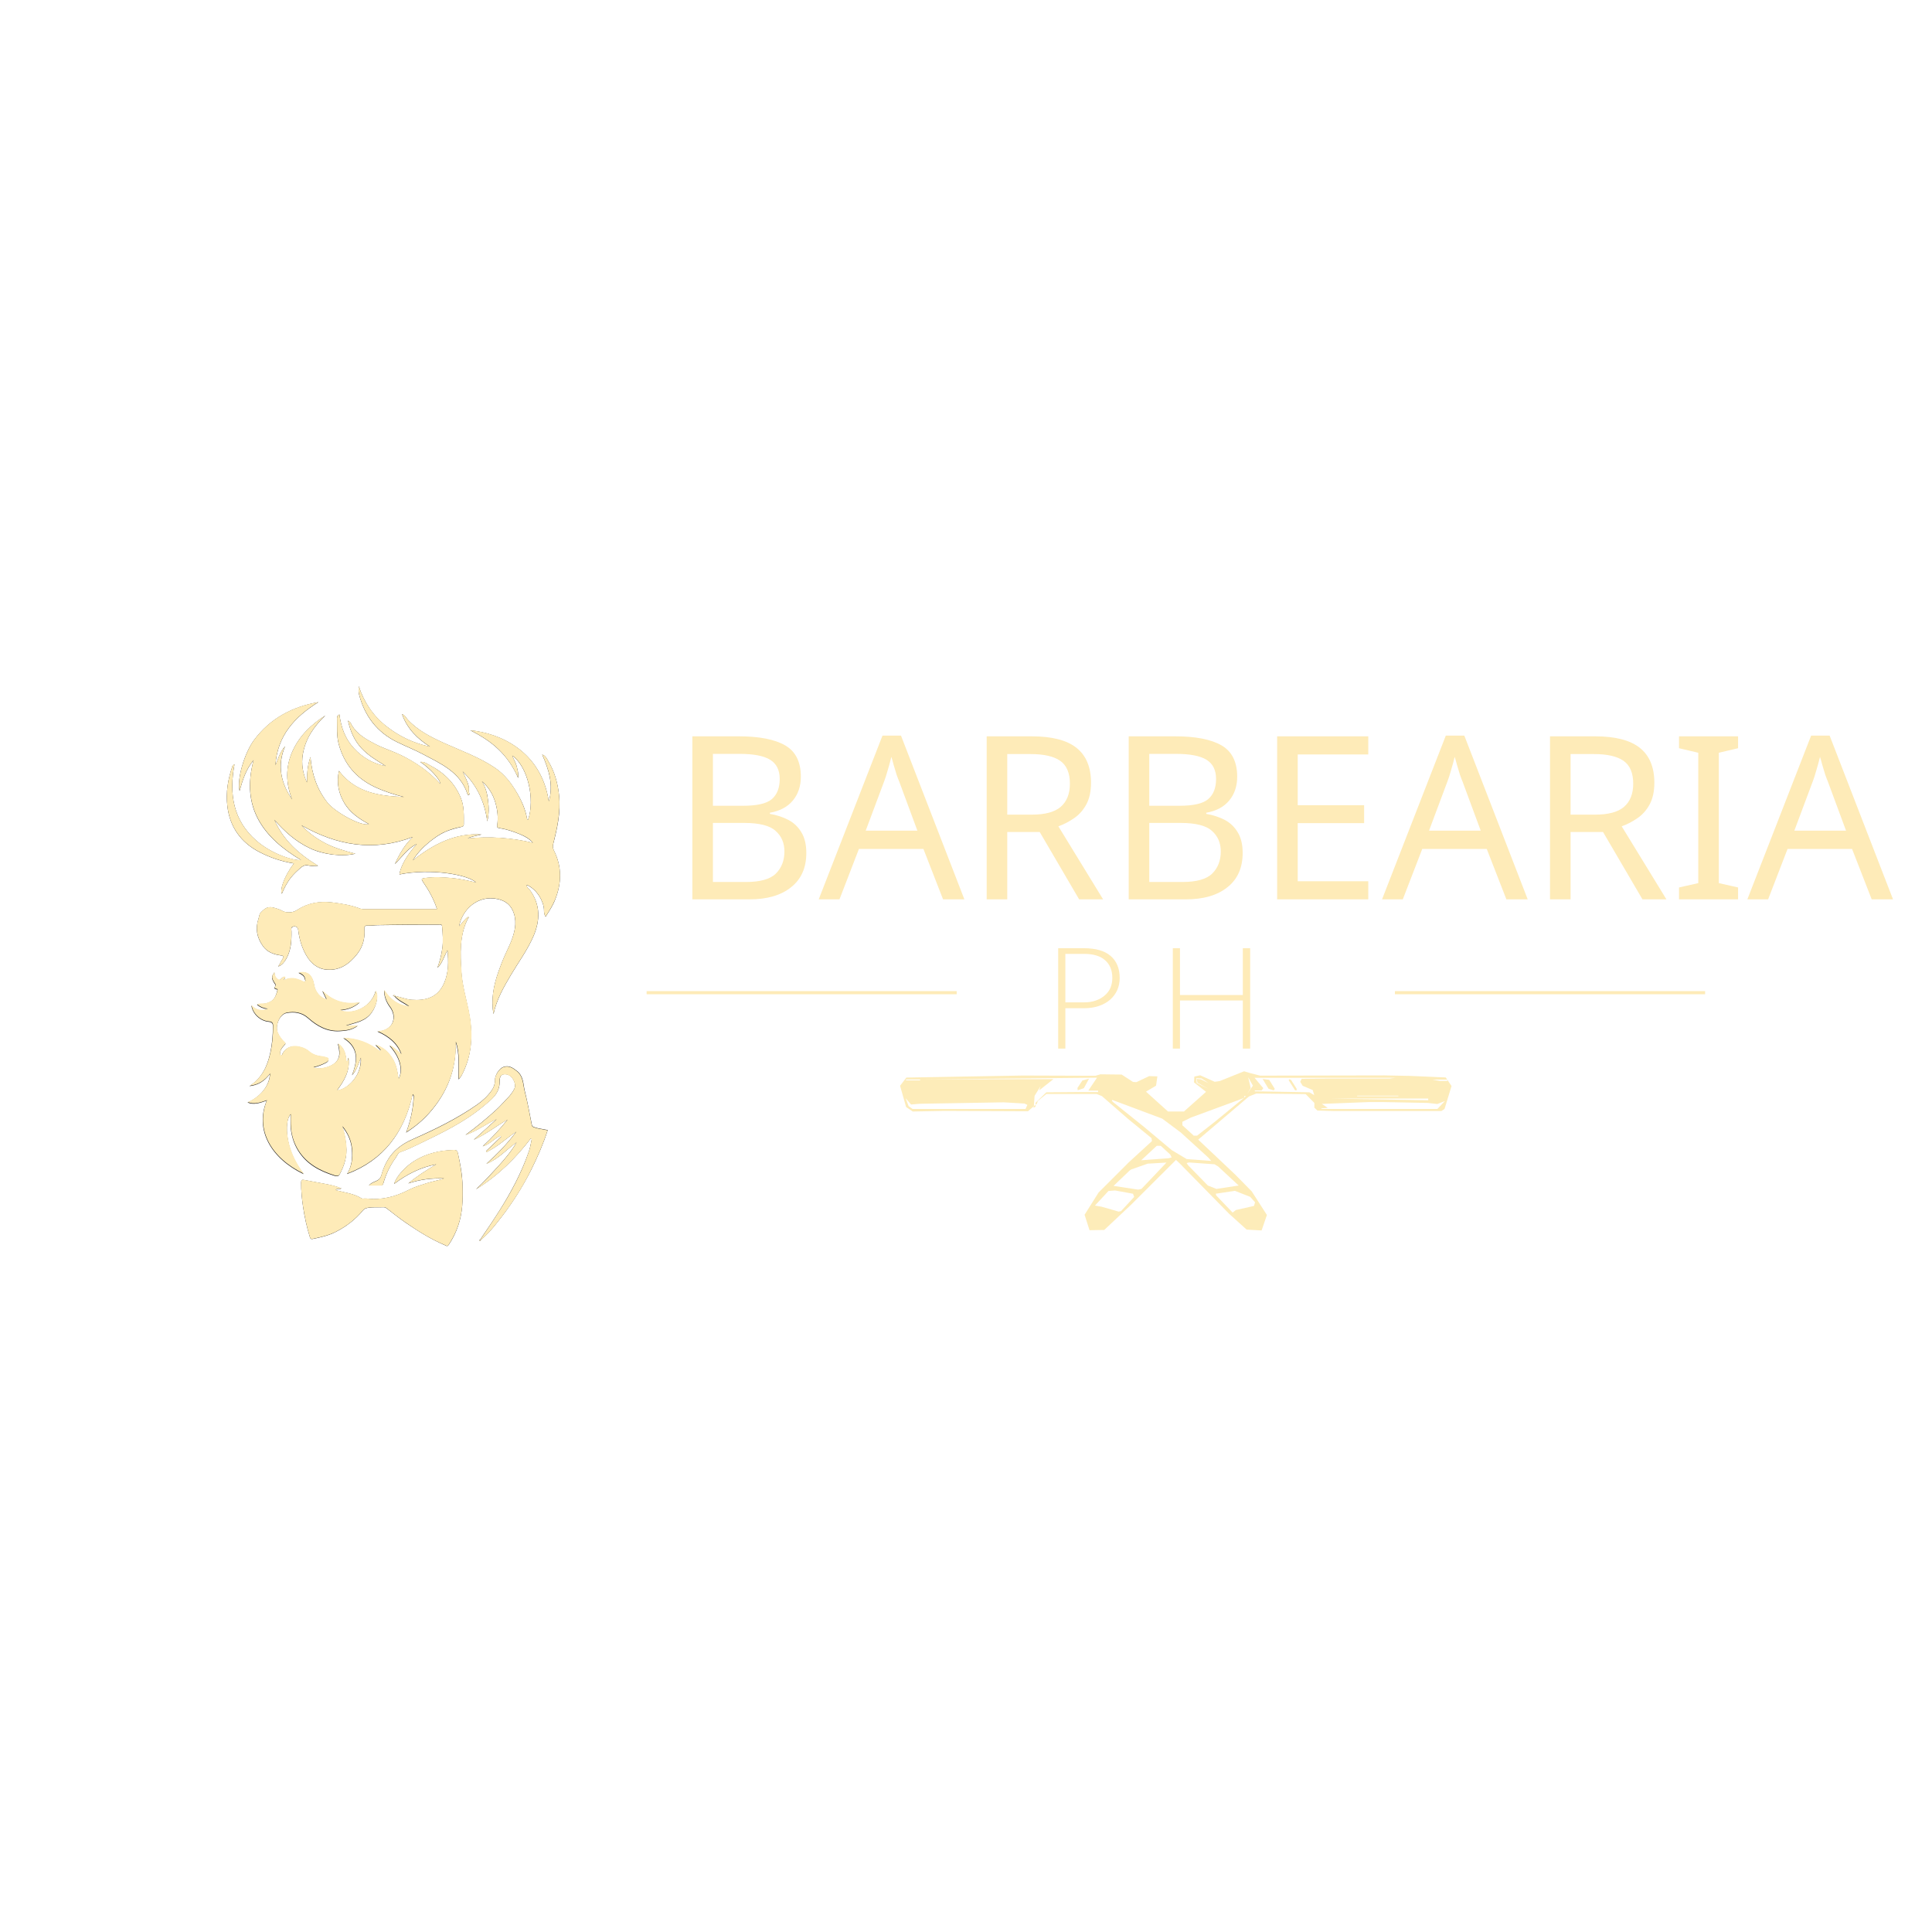
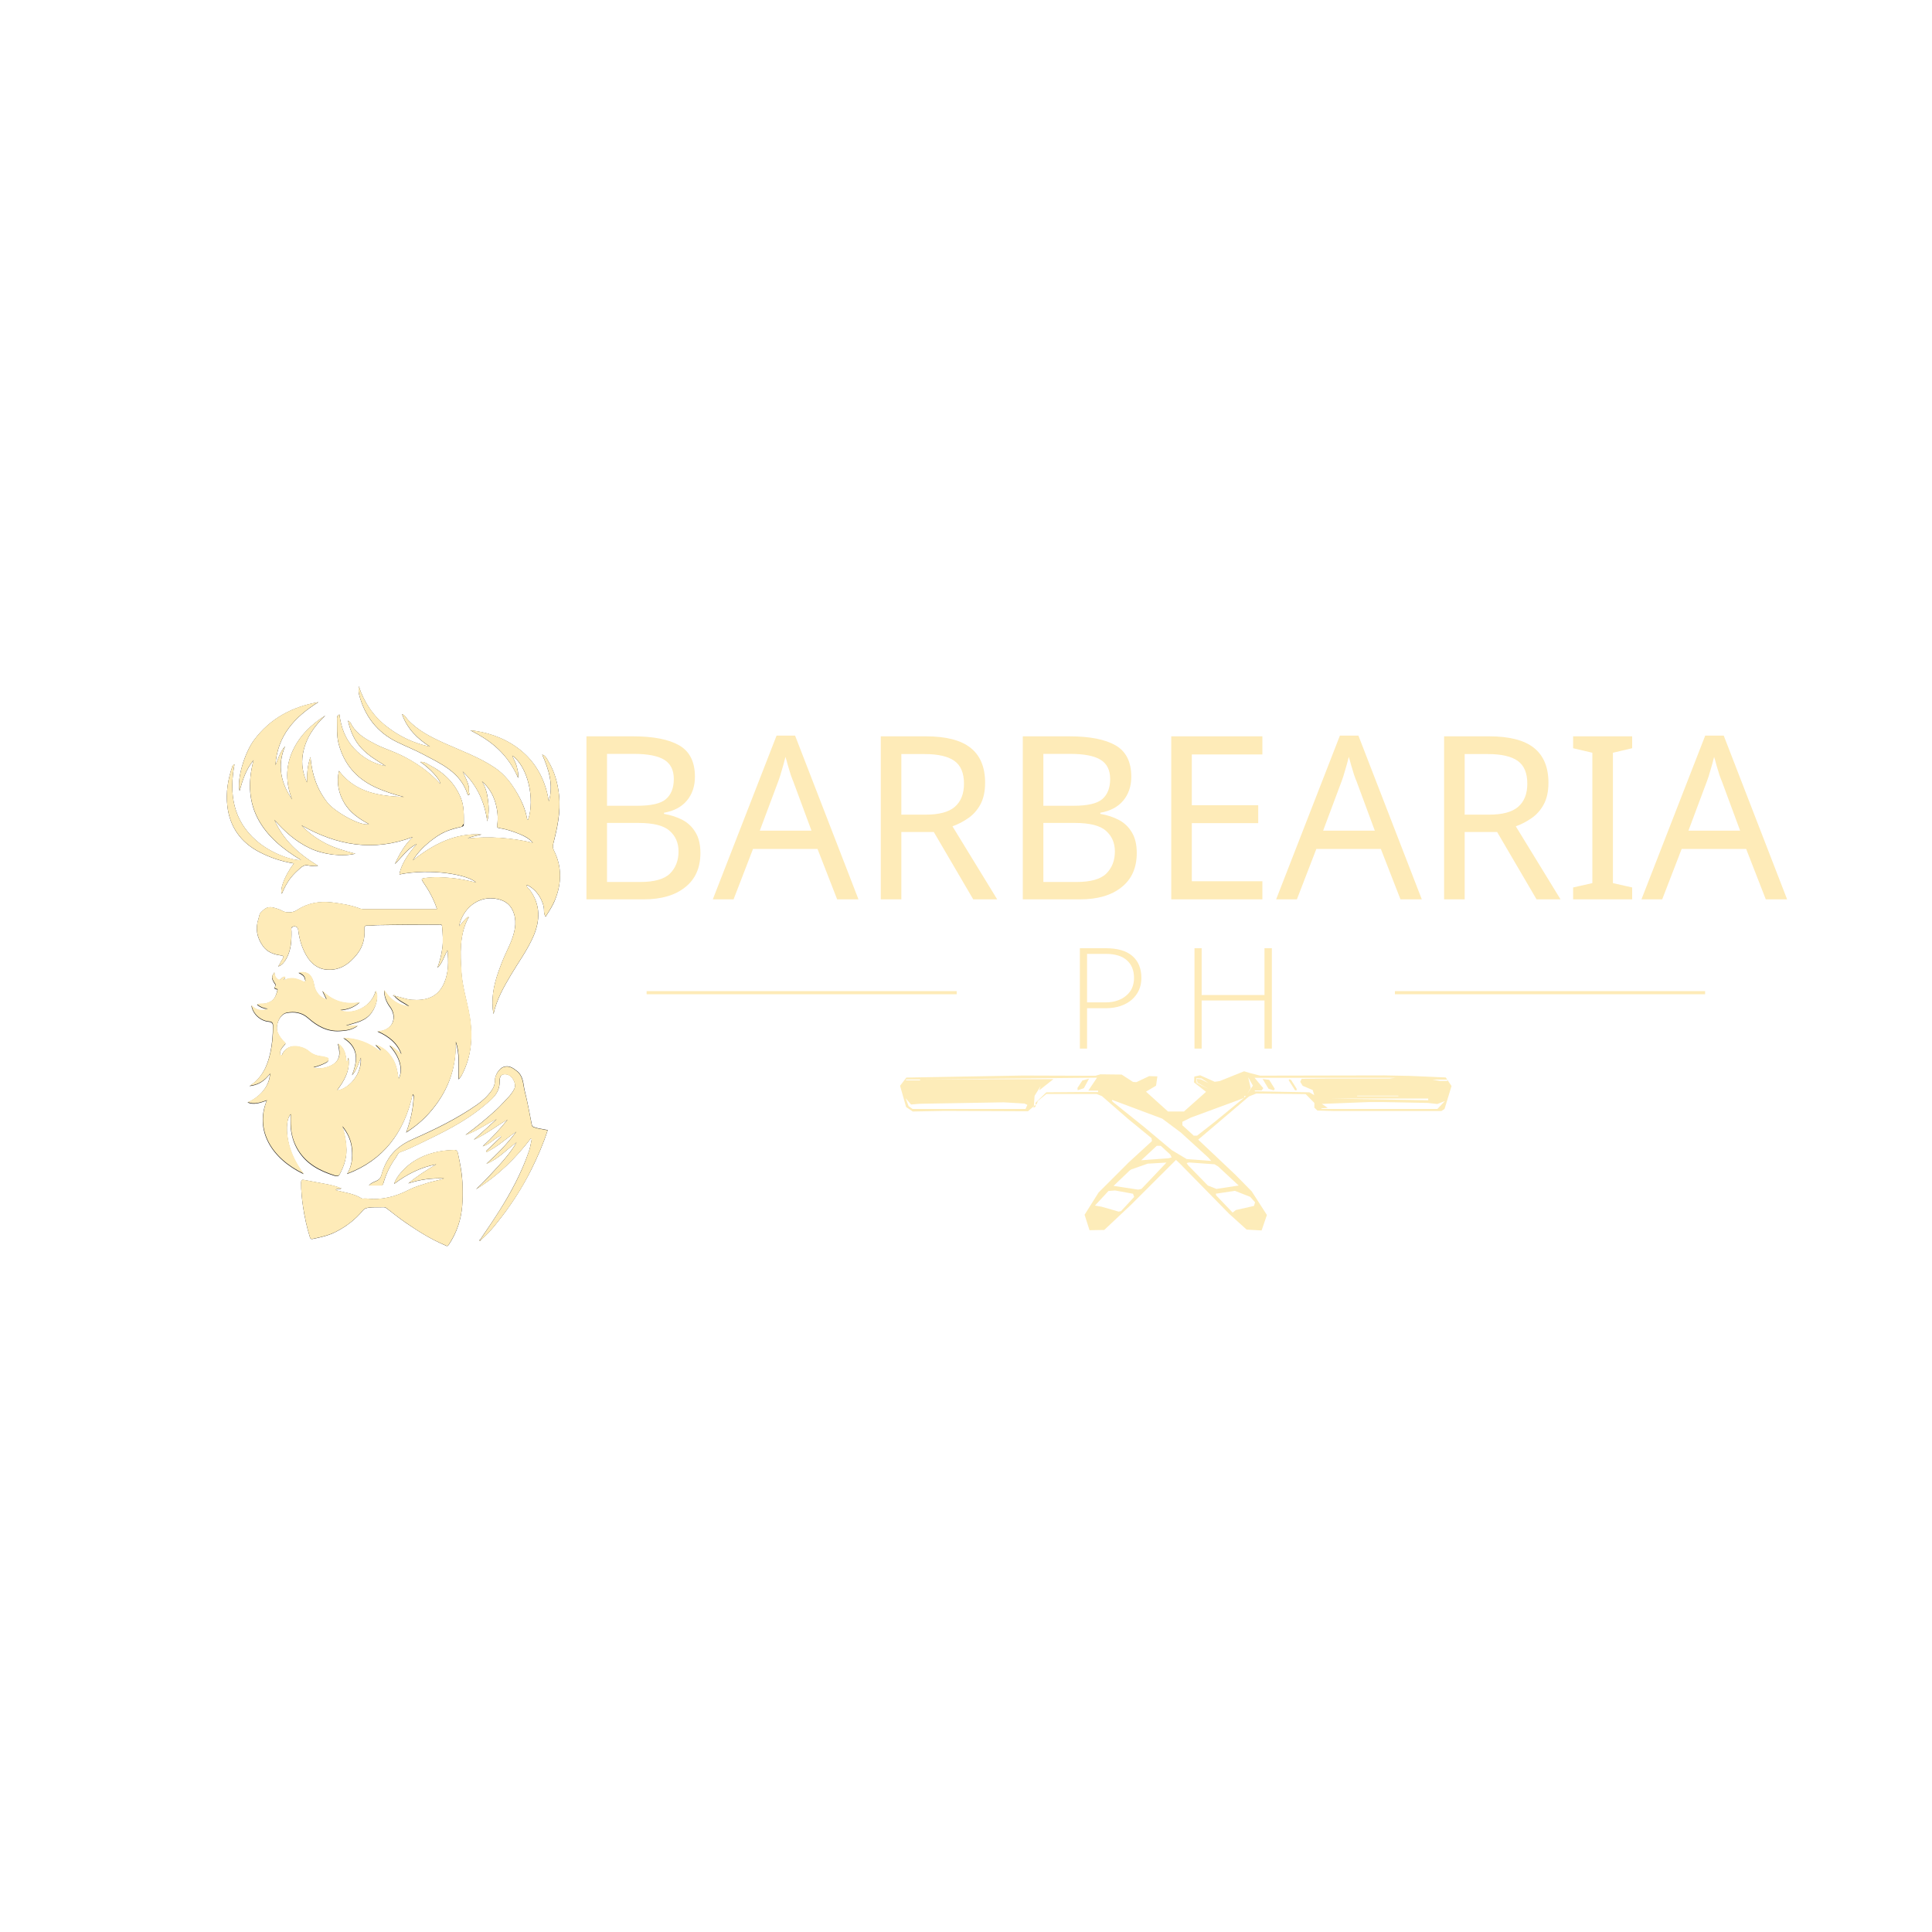
<svg xmlns="http://www.w3.org/2000/svg" id="Camada_1" viewBox="0 0 160 160">
  <path d="m39.78,102.66s-.06.03-.09.05c0,.02.02.04.03.04.05.01.09,0,.09-.07.05,0,.07-.02.08-.07.47-.37.85-.83,1.22-1.29,1.13-1.39,2.1-2.88,2.9-4.48.52-1.05.99-2.13,1.35-3.25-.38-.1-.75-.11-1.09-.24-.11-.04-.19-.05-.22-.19-.19-.94-.36-1.89-.59-2.82-.14-.57-.09-1.21-.65-1.65-.34-.27-.66-.48-1.1-.34-.37.12-.73.7-.72,1.12,0,.31-.09.58-.27.83-.33.47-.75.86-1.21,1.18-1.64,1.14-3.43,2.02-5.26,2.83-.58.25-1.12.57-1.58,1.03-.54.55-.87,1.22-1.07,1.94-.07.27-.2.41-.44.52-.2.09-.43.15-.6.37.33,0,.62,0,.91,0,.16,0,.23-.02.29-.21.21-.74.54-1.43.99-2.05.13-.18.2-.43.42-.51.52-.18,1.01-.41,1.5-.65,1.86-.9,3.75-1.79,5.35-3.13.64-.54,1.38-1.04,1.36-2.07,0-.51.2-.63.57-.58.51.08.84.8.65,1.19-.15.31-.36.57-.6.81-.3.31-.58.64-.9.93-.81.74-1.66,1.44-2.55,2.09.93-.31,1.7-.92,2.59-1.32-.63.57-1.26,1.15-1.9,1.72,1.01-.46,1.87-1.14,2.81-1.69-.64.8-1.32,1.54-2.07,2.23.57-.16.95-.65,1.47-.88.02.03.04.05.06.08-.42.4-.84.8-1.26,1.2.02.02.04.05.06.07.91-.44,1.64-1.14,2.46-1.7-.73.99-1.58,1.86-2.49,2.68.99-.39,1.68-1.19,2.51-1.79-.44.76-1,1.42-1.59,2.06-.58.63-1.15,1.26-1.78,1.84,1.8-1.11,3.28-2.56,4.56-4.24.03.05.06.07.06.08-.07.32-.12.65-.22.97-.61,1.78-1.49,3.43-2.49,5.01-.48.76-.99,1.5-1.49,2.24l-.05.08Zm-1.01-26.73c-.29.19-.47.49-.75.78.27-1.42,1.57-2.61,3.2-2.25.53.12.97.38,1.23.92.37.79.24,1.56-.02,2.32-.16.46-.39.91-.59,1.36-.21.46-.4.95-.57,1.44-.39,1.13-.62,2.27-.4,3.48.25-1.19.84-2.22,1.45-3.25.63-1.06,1.37-2.06,1.86-3.2.56-1.31.59-2.59-.29-3.81-.09-.13-.29-.21-.26-.43.86.38,1.39,1.37,1.42,2.04,0,.2,0,.39.14.59.28-.46.58-.89.77-1.38.56-1.39.59-2.76-.09-4.11-.08-.17-.11-.32-.06-.51.34-1.33.64-2.65.49-4.05-.11-1.03-.38-1.99-.91-2.86-.11-.19-.21-.43-.49-.52.55,1.25.95,2.49.55,3.89-.63-4.21-4.09-5.66-6.5-5.9.89.46,1.67.94,2.34,1.59.69.66,1.22,1.43,1.62,2.36.05-.37-.05-.66-.12-.96-.07-.31-.25-.57-.37-.89,1.28.88,1.91,3.61,1.31,5.32-.08.01-.07-.05-.08-.09-.13-.77-.44-1.47-.83-2.13-.47-.81-1.02-1.53-1.8-2.07-1.3-.89-2.78-1.41-4.2-2.05-1.12-.51-2.22-1.05-3.07-1.98-.13-.14-.2-.35-.46-.44.44,1.23,1.28,2.05,2.32,2.7-1.34-.28-2.54-.85-3.61-1.69-1.1-.86-1.85-1.98-2.29-3.32-.02.23-.03.46.02.66.46,1.8,1.48,3.15,3.16,3.97.69.34,1.41.62,2.09.98,1.51.81,3.15,1.49,3.74,3.34,0,.03.06.06.08.06.04,0,.1-.05.08-.1-.1-.19-.01-.4-.06-.6-.1-.44-.32-.83-.5-1.24,1.18,1.12,1.82,2.51,2.03,4.12.15-.58.14-1.16.07-1.72-.06-.55-.2-1.1-.51-1.59.56.48.92,1.08,1.12,1.78.17.6.24,1.21.15,1.83-.01.1-.06.23.15.26.6.09,1.17.28,1.73.51.4.17.78.37,1.07.71-1.78-.42-3.57-.55-5.39-.36.36-.21.77-.21,1.14-.33-2.22-.14-4.02.83-5.7,2.15.37-.59.84-1.08,1.36-1.51.41-.33.84-.64,1.33-.86.42-.18.86-.3,1.31-.4.13-.03.23-.07.23-.22,0-.72.04-1.45-.23-2.14-.49-1.25-1.39-2.13-2.56-2.74-.24-.12-.46-.32-.81-.29.85.59,1.65,1.46,1.66,1.83-.93-1.03-2.04-1.79-3.26-2.39-.68-.33-1.41-.55-2.08-.89-.77-.4-1.52-.8-1.99-1.58-.07-.11-.09-.27-.32-.39.2.91.53,1.65,1.11,2.28.58.63,1.31,1.04,2.02,1.49-1.05-.2-1.94-.71-2.65-1.49-.72-.78-1.06-1.74-1.19-2.79-.13.07-.21.15-.2.3.02.73-.05,1.47.15,2.19.45,1.63,1.43,2.78,2.96,3.51.79.37,1.6.63,2.44.84-2.04-.09-4.01-.35-5.39-2.17-.21.97-.04,1.84.44,2.66.47.8,1.22,1.31,2.04,1.75-.63.22-2.82-1-3.44-1.79-.85-1.09-1.28-2.32-1.4-3.77-.26.75-.28,1.43-.29,2.12-.34-.75-.48-1.53-.34-2.35.22-1.3.93-2.32,1.87-3.21-1.17.75-2.15,1.68-2.73,2.97-.59,1.32-.55,2.66-.03,4-.93-1.38-1.25-2.83-.58-4.42-.42.47-.58,1.04-.8,1.59.15-2.45,1.59-4.02,3.56-5.24-2.16.38-3.98,1.34-5.31,3.11-.83,1.1-1.46,3.31-1.22,4.25.26-.93.52-1.78,1.16-2.55-1.06,3.95.8,6.41,3.93,8.27-.65.06-2.43-.5-3.7-1.61-1.93-1.68-2.27-3.88-1.81-6.32-.09.06-.14.08-.15.1-.39,1.09-.58,2.23-.44,3.37.2,1.7,1.09,2.98,2.64,3.79.91.47,1.86.79,2.87.95-.92,1.22-1.15,2.26-1,2.51.39-.91.71-1.39,1.37-1.98.25-.23.48-.47.89-.35.21.06.45.01.74.01-1.6-.97-2.88-2.12-3.62-3.8.85.97,1.77,1.8,2.96,2.36,1.06.5,2.62.72,3.75.44-.84-.22-1.66-.45-2.42-.83-.76-.39-1.45-.88-2.05-1.52,2.93,1.67,5.98,2.21,9.23.97-.68.65-1.12,1.42-1.49,2.24.59-.57,1.05-1.3,1.82-1.66-.82.92-1.34,1.81-1.44,2.52,2.63-.53,5.7.03,6.35.67-.68-.16-1.33-.31-2-.37-.76-.07-1.51-.1-2.27,0-.28.04-.28.1-.12.33.49.71.9,1.46,1.15,2.24-2.05,0-4.1,0-6.15,0-.06,0-.12,0-.18-.03-.76-.29-1.54-.42-2.35-.52-1.06-.12-2.03.05-2.9.62-.32.21-.63.22-.95.18-.19-.03-.36-.16-.55-.23-.77-.27-.99-.28-1.51.26-.14.15-.13.34-.19.51-.28.81-.14,1.57.36,2.27.37.52.92.7,1.51.78.25.03.22.11.13.27-.12.2-.23.4-.37.65.34-.14.51-.38.67-.65.4-.71.44-1.48.43-2.26,0-.16-.09-.38.21-.41.3-.02.34.18.36.39.09.69.29,1.35.63,1.96.37.66.91,1.14,1.66,1.22,1.11.12,1.94-.46,2.59-1.3.46-.6.65-1.3.59-2.06-.02-.19.02-.29.25-.28.29.02.58-.04.87-.04,1.7-.03,3.4-.03,5.1-.04.1,0,.19-.01.21.13.06.63.11,1.26.01,1.9-.08.53-.21,1.04-.4,1.55.43-.39.55-.97.84-1.45.09.92.1,1.81-.26,2.66-.52,1.25-1.54,1.52-2.72,1.43-.47-.04-.89-.23-1.34-.31-.05-.1-.12-.09-.2-.04.05.03.1.06.15.09.32.37.78.55,1.17.82-.9-.08-1.55-.56-2.05-1.34-.02.43.17.98.46,1.36.54.69.45,1.75-.69,2.01-.08.02-.17.02-.33.04.94.42,1.65.98,1.98,1.9q-.71-.68-.98-.72c.85.91,1.16,2,.75,2.76-.09-.63-.18-1.21-.53-1.74-.35-.53-.78-.91-1.39-1.09.14.14.28.29.42.43-.02.03-.03.07-.05.1-.88-.66-1.84-1.07-3.02-1.09,1.33.82,1.16,1.91.72,3.07.39-.4.51-.93.72-1.42.11,1.42-1.08,2.6-1.97,2.69.59-.79,1.1-1.61.96-2.71-.09.11,0,.29-.18.31-.04-.59-.16-1.14-.7-1.48.14.62.27,1.22-.33,1.67-.48.36-1.4.5-1.7.3.36-.08.7-.21,1.03-.38.11-.06.22-.13.22-.26,0-.16-.13-.16-.25-.2-.09-.03-.18-.05-.27-.06-.4-.05-.79-.15-1.1-.43-.16-.15-.36-.24-.56-.31-.69-.24-1.36-.11-1.68.61-.03.06-.06.06-.13.05-.09-.38.13-.65.35-.88.12-.12.08-.14,0-.22-.24-.22-.43-.48-.56-.78-.25-.57.14-1.54.73-1.65.63-.12,1.25-.04,1.78.43.75.67,1.59,1.14,2.64,1.07.49-.03.99-.08,1.47-.44h-.99c.7-.23,1.44-.31,1.98-.89.53-.57.78-1.55.5-1.99-.43,1.51-2.13,1.99-2.94,1.6.57-.05,1.09-.2,1.62-.65-1.27.21-2.26-.12-3.1-.96.11.23.22.46.34.71-.47-.09-.93-.62-1.01-1.14-.13-.82-.52-1.25-1.3-1.07.24.13.48.23.53.53.01.07.07.14,0,.2-.08.08-.15,0-.22-.03-.5-.24-1-.35-1.53-.07-.02-.13.18-.17.09-.28-.26-.08-.33.36-.58.21-.2-.12-.28-.33-.29-.59-.25.34-.25.46-.02.86.05.09.16.16.09.29-.07.12-.11.22.1.24.11.01.08.11.06.17-.15.55-.31.83-.9,1-.25.07-.51,0-.77.1.27.24.56.34.88.37-.5.19-.95.14-1.34-.29.1.71.75,1.28,1.42,1.34.24.02.36.1.36.37,0,.74-.06,1.48-.22,2.21-.24,1.12-.71,2.1-1.72,2.75.69-.07,1.25-.41,1.69-1.01-.03.97-.76,1.89-1.85,2.37.56.22,1.06.02,1.59-.16-1,2.42.33,4.78,3.06,6.09-.6-.76-.99-1.55-1.21-2.4-.27-1.02-.26-2.14.12-2.54,0,.29,0,.57,0,.85.03.76.22,1.47.62,2.13.7,1.14,1.79,1.71,3,2.09.13.04.34.09.43-.08.4-.74.65-1.52.56-2.39-.05-.55-.15-1.08-.33-1.6.46.55.74,1.18.8,1.89.06.7,0,1.4-.4,2.04,3.05-1.16,4.72-3.45,5.42-6.56.12.08.09.17.09.24-.05.96-.25,1.9-.62,2.89.76-.49,1.38-1.01,1.92-1.62,1.48-1.67,2.25-3.61,2.18-5.88.36,1.01.21,2.04.24,3.09.22-.2.32-.45.43-.68.75-1.62.75-3.32.4-5.03-.21-1.04-.52-2.08-.59-3.14-.09-1.53-.19-3.09.57-4.52l.06-.06s-.06,0-.09,0Zm-10.5,22.49c-.39-.16-.77-.26-1.17-.34-.64-.12-1.28-.24-1.92-.36-.2-.04-.24.03-.24.22-.01.68.06,1.34.16,2.01.12.83.3,1.65.55,2.46.04.12.06.23.23.2.66-.13,1.32-.28,1.93-.59.86-.44,1.62-1.02,2.24-1.77.09-.11.2-.18.36-.21.46-.09.91-.04,1.37-.06.11,0,.17.04.25.1.5.38.99.78,1.51,1.14,1.05.72,2.12,1.4,3.3,1.9.11.05.2.15.33-.04.33-.5.59-1.02.78-1.59.36-1.05.39-2.14.36-3.23-.02-.94-.18-1.85-.39-2.76-.04-.17-.1-.27-.33-.26-1.16.03-2.26.28-3.25.89-.71.43-1.51,1.26-1.7,1.92,1.07-.81,2.21-1.38,3.49-1.62-.81.48-1.59.97-2.32,1.58.97-.33,1.96-.45,2.97-.41-.48.16-.98.24-1.47.4-.49.16-.99.3-1.45.54-1.11.57-2.26.87-3.51.72-.06,0-.12,0-.18,0-.07,0-.16.02-.22-.01-.65-.41-1.41-.48-2.14-.68.1-.2.29-.05.45-.14Z" fill="#1c1b1c" />
-   <path d="m32.74,82.48c.45.08.88.28,1.34.31,1.18.09,2.2-.18,2.72-1.43.35-.85.34-1.75.26-2.66-.29.48-.41,1.06-.84,1.45.19-.5.33-1.01.4-1.55.09-.64.04-1.27-.01-1.9-.01-.15-.11-.13-.21-.13-1.7,0-3.4,0-5.1.04-.29,0-.58.06-.87.04-.23-.01-.26.08-.25.28.06.76-.13,1.46-.59,2.06-.65.84-1.47,1.42-2.59,1.3-.75-.08-1.3-.56-1.66-1.22-.34-.61-.54-1.26-.63-1.96-.03-.21-.07-.41-.36-.39-.3.02-.22.24-.21.41,0,.78-.03,1.55-.43,2.26-.15.27-.32.51-.67.65.14-.25.26-.45.37-.65.09-.16.11-.23-.13-.27-.59-.08-1.14-.26-1.51-.78-.49-.7-.64-1.46-.36-2.27.06-.17.04-.36.19-.51.52-.54.74-.53,1.51-.26.19.07.36.2.55.23.33.04.63.04.95-.18.87-.58,1.84-.75,2.9-.62.81.09,1.59.23,2.35.52.06.02.12.02.18.03,2.05,0,4.1,0,6.15,0-.25-.78-.66-1.53-1.15-2.24-.16-.23-.15-.29.12-.33.76-.11,1.51-.08,2.27,0,.67.06,1.32.21,2,.37-.65-.64-3.72-1.2-6.35-.67.1-.71.62-1.6,1.44-2.52-.78.36-1.23,1.08-1.82,1.66.37-.82.81-1.58,1.49-2.24-3.25,1.24-6.3.7-9.23-.97.6.64,1.29,1.13,2.05,1.52.76.39,1.58.61,2.42.83-1.12.29-2.68.06-3.75-.44-1.18-.56-2.11-1.39-2.96-2.36.74,1.68,2.02,2.83,3.62,3.8-.29,0-.53.05-.74-.01-.41-.12-.64.12-.89.35-.66.6-.98,1.07-1.37,1.98-.16-.25.08-1.3,1-2.51-1.02-.16-1.97-.48-2.87-.95-1.55-.81-2.44-2.09-2.64-3.79-.14-1.14.05-2.28.44-3.37,0-.03.06-.04.15-.1-.46,2.44-.12,4.64,1.81,6.32,1.27,1.11,3.05,1.66,3.7,1.61-3.12-1.86-4.98-4.33-3.93-8.27-.64.77-.9,1.62-1.16,2.55-.24-.94.4-3.15,1.22-4.25,1.33-1.77,3.14-2.73,5.31-3.11-1.97,1.22-3.41,2.79-3.56,5.24.22-.55.38-1.13.8-1.59-.68,1.59-.35,3.04.58,4.42-.52-1.34-.57-2.68.03-4,.58-1.29,1.56-2.22,2.73-2.97-.94.89-1.64,1.91-1.87,3.21-.14.82,0,1.59.34,2.35,0-.69.03-1.37.29-2.12.12,1.46.54,2.69,1.4,3.77.62.79,2.81,2.02,3.44,1.79-.82-.44-1.56-.95-2.04-1.75-.48-.82-.65-1.69-.44-2.66,1.39,1.82,3.35,2.08,5.39,2.17-.84-.21-1.65-.47-2.44-.84-1.53-.73-2.51-1.88-2.96-3.51-.2-.72-.13-1.46-.15-2.19,0-.15.07-.22.2-.3.13,1.05.47,2.01,1.19,2.79.72.78,1.6,1.29,2.65,1.49-.71-.45-1.44-.86-2.02-1.49-.58-.63-.91-1.37-1.11-2.28.23.12.25.28.32.39.46.78,1.22,1.18,1.99,1.58.67.35,1.4.56,2.08.89,1.22.59,2.33,1.35,3.26,2.39-.01-.37-.81-1.25-1.66-1.83.35-.03.57.17.81.29,1.17.62,2.07,1.49,2.56,2.74.27.69.24,1.41.23,2.14,0,.16-.09.2-.23.22-.45.09-.89.21-1.31.4-.49.21-.92.53-1.33.86-.52.42-.99.92-1.36,1.51,1.68-1.32,3.48-2.29,5.7-2.15-.38.12-.79.13-1.14.33,1.82-.19,3.61-.06,5.39.36-.29-.35-.67-.55-1.07-.71-.55-.23-1.13-.42-1.73-.51-.21-.03-.16-.16-.15-.26.09-.62.02-1.24-.15-1.83-.2-.7-.56-1.3-1.12-1.78.31.49.44,1.04.51,1.59.07.56.08,1.15-.07,1.72-.21-1.61-.86-2.99-2.03-4.12.18.41.39.8.5,1.24.05.2-.03.41.06.6.03.05-.03.09-.08.1-.02,0-.07-.03-.08-.06-.59-1.85-2.22-2.53-3.74-3.34-.68-.36-1.4-.64-2.09-.98-1.68-.82-2.7-2.18-3.16-3.97-.05-.21-.04-.43-.02-.66.44,1.34,1.19,2.45,2.29,3.32,1.07.84,2.27,1.41,3.61,1.69-1.04-.66-1.88-1.47-2.32-2.7.26.09.33.3.46.44.85.93,1.95,1.47,3.07,1.98,1.42.64,2.9,1.16,4.2,2.05.78.54,1.34,1.26,1.8,2.07.39.67.69,1.37.83,2.13,0,.04,0,.1.08.09.6-1.71-.03-4.44-1.31-5.32.12.32.29.59.37.89.07.3.16.59.12.96-.41-.93-.93-1.69-1.62-2.36-.67-.65-1.46-1.13-2.34-1.59,2.41.24,5.87,1.69,6.5,5.9.41-1.4,0-2.64-.55-3.89.29.1.38.34.49.52.53.88.8,1.83.91,2.86.14,1.4-.16,2.72-.49,4.05-.05.19-.02.35.06.51.68,1.36.65,2.73.09,4.11-.2.49-.49.92-.77,1.38-.15-.19-.13-.39-.14-.59-.03-.67-.56-1.66-1.42-2.04-.03.22.17.3.26.43.87,1.21.85,2.49.29,3.81-.49,1.14-1.23,2.14-1.86,3.2-.61,1.03-1.2,2.06-1.45,3.25-.22-1.2,0-2.34.4-3.48.17-.49.36-.98.57-1.44.2-.45.43-.9.59-1.36.26-.75.39-1.53.02-2.32-.26-.54-.7-.8-1.23-.92-1.62-.36-2.92.83-3.2,2.25.28-.3.46-.59.75-.78,0,.02.02.04.03.06-.76,1.43-.67,2.99-.57,4.52.06,1.06.37,2.1.59,3.14.35,1.71.35,3.4-.4,5.03-.1.23-.2.48-.43.68-.03-1.05.12-2.08-.24-3.09.07,2.26-.7,4.21-2.18,5.88-.54.61-1.15,1.13-1.92,1.62.37-.99.56-1.93.62-2.89,0-.07.03-.17-.09-.24-.69,3.11-2.37,5.4-5.42,6.56.39-.63.46-1.33.4-2.04-.06-.7-.35-1.34-.8-1.89.18.52.28,1.05.33,1.6.08.86-.16,1.65-.56,2.39-.09.17-.3.13-.43.08-1.22-.39-2.3-.96-3-2.09-.4-.66-.6-1.36-.62-2.13-.01-.28,0-.56,0-.85-.38.4-.4,1.52-.12,2.54.23.84.62,1.63,1.21,2.4-2.72-1.3-4.06-3.66-3.06-6.09-.53.18-1.03.38-1.59.16,1.09-.48,1.82-1.4,1.85-2.37-.45.6-1,.94-1.69,1.01,1.02-.65,1.48-1.64,1.72-2.75.16-.72.22-1.46.22-2.21,0-.28-.12-.35-.36-.37-.67-.05-1.33-.63-1.42-1.34.4.43.85.48,1.34.29-.32-.03-.61-.13-.88-.37.26-.1.52-.03.77-.1.58-.17.74-.45.9-1,.02-.06.05-.16-.06-.17-.2-.02-.17-.12-.1-.24.07-.12-.03-.19-.09-.29-.24-.4-.24-.52.02-.86.01.26.1.47.29.59.26.15.32-.29.58-.21.09.11-.1.15-.09.28.53-.29,1.04-.17,1.53.07.08.04.15.11.22.03.06-.06,0-.13,0-.2-.05-.3-.29-.41-.53-.53.78-.17,1.17.25,1.3,1.07.08.52.54,1.06,1.01,1.14-.12-.25-.23-.48-.34-.71.84.84,1.83,1.17,3.1.96-.53.45-1.05.6-1.62.65.8.39,2.51-.09,2.94-1.6.29.44.03,1.43-.5,1.99-.54.58-1.28.66-1.98.89h.99c-.48.36-.98.41-1.47.44-1.04.07-1.89-.4-2.64-1.07-.53-.47-1.15-.55-1.78-.43-.59.11-.98,1.08-.73,1.65.13.3.32.56.56.78.08.07.11.1,0,.22-.22.23-.45.5-.35.88.06,0,.1,0,.13-.05.32-.72.99-.85,1.68-.61.2.07.39.17.56.31.31.28.7.39,1.1.43.1.01.18.03.27.06.12.04.25.04.25.2,0,.13-.11.2-.22.26-.33.17-.67.3-1.03.38.3.21,1.22.06,1.7-.3.6-.45.47-1.05.33-1.67.53.34.66.89.7,1.48.17-.02.09-.2.18-.31.13,1.1-.37,1.92-.96,2.71.89-.08,2.07-1.26,1.97-2.69-.21.49-.32,1.02-.72,1.42.44-1.16.61-2.25-.72-3.07,1.18.02,2.15.42,3.02,1.09.02-.03.03-.07.05-.1-.14-.14-.28-.29-.42-.43.61.18,1.04.56,1.39,1.09.35.53.43,1.12.53,1.74.41-.75.1-1.85-.75-2.76q.27.04.98.72c-.33-.93-1.04-1.48-1.98-1.9.16-.02.25-.02.33-.04,1.14-.26,1.23-1.32.69-2.01-.29-.38-.49-.93-.46-1.36.5.77,1.15,1.26,2.05,1.34-.39-.28-.85-.45-1.17-.82.02-.02.04-.03.05-.05Z" fill="#feebb8" />
+   <path d="m32.74,82.48c.45.08.88.28,1.34.31,1.18.09,2.2-.18,2.72-1.43.35-.85.34-1.75.26-2.66-.29.48-.41,1.06-.84,1.45.19-.5.33-1.01.4-1.55.09-.64.04-1.27-.01-1.9-.01-.15-.11-.13-.21-.13-1.7,0-3.4,0-5.1.04-.29,0-.58.06-.87.04-.23-.01-.26.08-.25.28.06.76-.13,1.46-.59,2.06-.65.84-1.47,1.42-2.59,1.3-.75-.08-1.3-.56-1.66-1.22-.34-.61-.54-1.26-.63-1.96-.03-.21-.07-.41-.36-.39-.3.02-.22.24-.21.41,0,.78-.03,1.55-.43,2.26-.15.27-.32.51-.67.65.14-.25.26-.45.37-.65.09-.16.11-.23-.13-.27-.59-.08-1.14-.26-1.51-.78-.49-.7-.64-1.46-.36-2.27.06-.17.04-.36.19-.51.52-.54.74-.53,1.51-.26.19.07.36.2.55.23.33.04.63.04.95-.18.87-.58,1.84-.75,2.9-.62.81.09,1.59.23,2.35.52.06.02.12.02.18.03,2.05,0,4.1,0,6.15,0-.25-.78-.66-1.53-1.15-2.24-.16-.23-.15-.29.12-.33.76-.11,1.51-.08,2.27,0,.67.06,1.32.21,2,.37-.65-.64-3.72-1.2-6.35-.67.1-.71.62-1.6,1.44-2.52-.78.36-1.23,1.08-1.82,1.66.37-.82.81-1.58,1.49-2.24-3.25,1.24-6.3.7-9.23-.97.6.64,1.29,1.13,2.05,1.52.76.39,1.58.61,2.42.83-1.12.29-2.68.06-3.75-.44-1.18-.56-2.11-1.39-2.96-2.36.74,1.68,2.02,2.83,3.62,3.8-.29,0-.53.05-.74-.01-.41-.12-.64.12-.89.35-.66.6-.98,1.07-1.37,1.98-.16-.25.08-1.3,1-2.51-1.02-.16-1.97-.48-2.87-.95-1.55-.81-2.44-2.09-2.64-3.79-.14-1.14.05-2.28.44-3.37,0-.03.06-.04.15-.1-.46,2.44-.12,4.64,1.81,6.32,1.27,1.11,3.05,1.66,3.7,1.61-3.12-1.86-4.98-4.33-3.93-8.27-.64.77-.9,1.62-1.16,2.55-.24-.94.4-3.15,1.22-4.25,1.33-1.77,3.14-2.73,5.31-3.11-1.97,1.22-3.41,2.79-3.56,5.24.22-.55.38-1.13.8-1.59-.68,1.59-.35,3.04.58,4.42-.52-1.34-.57-2.68.03-4,.58-1.29,1.56-2.22,2.73-2.97-.94.89-1.64,1.91-1.87,3.21-.14.82,0,1.59.34,2.35,0-.69.03-1.37.29-2.12.12,1.46.54,2.69,1.4,3.77.62.79,2.81,2.02,3.44,1.79-.82-.44-1.56-.95-2.04-1.75-.48-.82-.65-1.69-.44-2.66,1.39,1.82,3.35,2.08,5.39,2.17-.84-.21-1.65-.47-2.44-.84-1.53-.73-2.51-1.88-2.96-3.51-.2-.72-.13-1.46-.15-2.19,0-.15.07-.22.2-.3.13,1.05.47,2.01,1.19,2.79.72.78,1.6,1.29,2.65,1.49-.71-.45-1.44-.86-2.02-1.49-.58-.63-.91-1.37-1.11-2.28.23.12.25.28.32.39.46.78,1.22,1.18,1.99,1.58.67.35,1.4.56,2.08.89,1.22.59,2.33,1.35,3.26,2.39-.01-.37-.81-1.25-1.66-1.83.35-.03.57.17.81.29,1.17.62,2.07,1.49,2.56,2.74.27.69.24,1.41.23,2.14,0-.16-.09.2-.23.22-.45.09-.89.21-1.31.4-.49.21-.92.53-1.33.86-.52.42-.99.92-1.36,1.51,1.68-1.32,3.48-2.29,5.7-2.15-.38.12-.79.13-1.14.33,1.82-.19,3.61-.06,5.39.36-.29-.35-.67-.55-1.07-.71-.55-.23-1.13-.42-1.73-.51-.21-.03-.16-.16-.15-.26.09-.62.02-1.24-.15-1.83-.2-.7-.56-1.3-1.12-1.78.31.49.44,1.04.51,1.59.07.56.08,1.15-.07,1.72-.21-1.61-.86-2.99-2.03-4.12.18.41.39.8.5,1.24.05.2-.03.41.06.6.03.05-.03.09-.08.1-.02,0-.07-.03-.08-.06-.59-1.85-2.22-2.53-3.74-3.34-.68-.36-1.4-.64-2.09-.98-1.68-.82-2.7-2.18-3.16-3.97-.05-.21-.04-.43-.02-.66.44,1.34,1.19,2.45,2.29,3.32,1.07.84,2.27,1.41,3.61,1.69-1.04-.66-1.88-1.47-2.32-2.7.26.09.33.3.46.44.85.93,1.95,1.47,3.07,1.98,1.42.64,2.9,1.16,4.2,2.05.78.54,1.34,1.26,1.8,2.07.39.67.69,1.37.83,2.13,0,.04,0,.1.08.09.6-1.71-.03-4.44-1.31-5.32.12.32.29.59.37.89.07.3.16.59.12.96-.41-.93-.93-1.69-1.62-2.36-.67-.65-1.46-1.13-2.34-1.59,2.41.24,5.87,1.69,6.5,5.9.41-1.4,0-2.64-.55-3.89.29.1.38.34.49.52.53.88.8,1.83.91,2.86.14,1.4-.16,2.72-.49,4.05-.05.19-.02.35.06.51.68,1.36.65,2.73.09,4.11-.2.49-.49.92-.77,1.38-.15-.19-.13-.39-.14-.59-.03-.67-.56-1.66-1.42-2.04-.03.22.17.3.26.43.87,1.21.85,2.49.29,3.81-.49,1.14-1.23,2.14-1.86,3.2-.61,1.03-1.2,2.06-1.45,3.25-.22-1.2,0-2.34.4-3.48.17-.49.36-.98.57-1.44.2-.45.43-.9.59-1.36.26-.75.39-1.53.02-2.32-.26-.54-.7-.8-1.23-.92-1.62-.36-2.92.83-3.2,2.25.28-.3.46-.59.75-.78,0,.02.02.04.03.06-.76,1.43-.67,2.99-.57,4.52.06,1.06.37,2.1.59,3.14.35,1.71.35,3.4-.4,5.03-.1.23-.2.48-.43.68-.03-1.05.12-2.08-.24-3.09.07,2.26-.7,4.21-2.18,5.88-.54.61-1.15,1.13-1.92,1.62.37-.99.56-1.93.62-2.89,0-.07.03-.17-.09-.24-.69,3.11-2.37,5.4-5.42,6.56.39-.63.46-1.33.4-2.04-.06-.7-.35-1.34-.8-1.89.18.52.28,1.05.33,1.6.08.86-.16,1.65-.56,2.39-.09.17-.3.13-.43.08-1.22-.39-2.3-.96-3-2.09-.4-.66-.6-1.36-.62-2.13-.01-.28,0-.56,0-.85-.38.4-.4,1.52-.12,2.54.23.84.62,1.63,1.21,2.4-2.72-1.3-4.06-3.66-3.06-6.09-.53.18-1.03.38-1.59.16,1.09-.48,1.82-1.4,1.85-2.37-.45.6-1,.94-1.69,1.01,1.02-.65,1.48-1.64,1.72-2.75.16-.72.22-1.46.22-2.21,0-.28-.12-.35-.36-.37-.67-.05-1.33-.63-1.42-1.34.4.43.85.48,1.34.29-.32-.03-.61-.13-.88-.37.26-.1.52-.03.77-.1.58-.17.74-.45.9-1,.02-.06.05-.16-.06-.17-.2-.02-.17-.12-.1-.24.07-.12-.03-.19-.09-.29-.24-.4-.24-.52.02-.86.01.26.1.47.29.59.26.15.32-.29.58-.21.09.11-.1.15-.09.28.53-.29,1.04-.17,1.53.07.08.04.15.11.22.03.06-.06,0-.13,0-.2-.05-.3-.29-.41-.53-.53.78-.17,1.17.25,1.3,1.07.08.52.54,1.06,1.01,1.14-.12-.25-.23-.48-.34-.71.84.84,1.83,1.17,3.1.96-.53.45-1.05.6-1.62.65.8.39,2.51-.09,2.94-1.6.29.44.03,1.43-.5,1.99-.54.58-1.28.66-1.98.89h.99c-.48.36-.98.41-1.47.44-1.04.07-1.89-.4-2.64-1.07-.53-.47-1.15-.55-1.78-.43-.59.11-.98,1.08-.73,1.65.13.3.32.56.56.78.08.07.11.1,0,.22-.22.23-.45.5-.35.88.06,0,.1,0,.13-.05.32-.72.99-.85,1.68-.61.2.07.39.17.56.31.31.28.7.39,1.1.43.1.01.18.03.27.06.12.04.25.04.25.2,0,.13-.11.2-.22.26-.33.17-.67.3-1.03.38.3.21,1.22.06,1.7-.3.6-.45.47-1.05.33-1.67.53.34.66.89.7,1.48.17-.02.09-.2.18-.31.13,1.1-.37,1.92-.96,2.71.89-.08,2.07-1.26,1.97-2.69-.21.49-.32,1.02-.72,1.42.44-1.16.61-2.25-.72-3.07,1.18.02,2.15.42,3.02,1.09.02-.03.03-.07.05-.1-.14-.14-.28-.29-.42-.43.61.18,1.04.56,1.39,1.09.35.53.43,1.12.53,1.74.41-.75.1-1.85-.75-2.76q.27.04.98.72c-.33-.93-1.04-1.48-1.98-1.9.16-.02.25-.02.33-.04,1.14-.26,1.23-1.32.69-2.01-.29-.38-.49-.93-.46-1.36.5.77,1.15,1.26,2.05,1.34-.39-.28-.85-.45-1.17-.82.02-.02.04-.03.05-.05Z" fill="#feebb8" />
  <path d="m28.26,98.42c-.16.09-.36-.05-.45.14.72.2,1.48.27,2.14.68.05.03.14.01.22.01.06,0,.12,0,.18,0,1.25.15,2.4-.15,3.51-.72.46-.24.96-.38,1.45-.54.48-.16.99-.23,1.47-.4-1.01-.04-2,.08-2.97.41.72-.6,1.51-1.1,2.32-1.58-1.28.24-2.42.81-3.49,1.62.19-.66.99-1.48,1.7-1.92.99-.61,2.09-.87,3.25-.89.23,0,.29.09.33.26.2.91.36,1.82.39,2.76.03,1.09,0,2.18-.36,3.23-.19.57-.46,1.09-.78,1.59-.12.19-.22.09-.33.04-1.18-.49-2.25-1.17-3.3-1.9-.52-.36-1.01-.75-1.51-1.14-.08-.06-.14-.11-.25-.1-.45.03-.91-.03-1.37.06-.16.03-.27.1-.36.21-.62.75-1.37,1.33-2.24,1.77-.61.31-1.27.45-1.93.59-.17.03-.19-.08-.23-.2-.25-.8-.42-1.62-.55-2.46-.1-.67-.17-1.33-.16-2.01,0-.19.05-.26.24-.22.64.12,1.28.24,1.92.36.39.07.78.17,1.17.34Z" fill="#feebb8" />
  <path d="m39.83,102.58c.5-.75,1.01-1.49,1.49-2.25,1.01-1.58,1.89-3.23,2.49-5.01.11-.31.15-.64.22-.97,0-.01-.02-.04-.06-.08-1.28,1.68-2.76,3.13-4.56,4.24.63-.58,1.21-1.21,1.78-1.84.59-.64,1.15-1.3,1.59-2.06-.84.6-1.53,1.4-2.51,1.79.91-.82,1.76-1.69,2.49-2.68-.83.56-1.56,1.26-2.46,1.7-.02-.02-.04-.05-.06-.07.42-.4.84-.8,1.26-1.2-.02-.03-.04-.05-.06-.08-.52.23-.9.72-1.47.88.75-.69,1.43-1.44,2.07-2.23-.95.54-1.8,1.23-2.81,1.69.63-.57,1.26-1.15,1.9-1.72-.89.4-1.66,1.01-2.59,1.32.89-.65,1.74-1.35,2.55-2.09.32-.29.6-.62.9-.93.24-.24.45-.5.6-.81.2-.39-.14-1.12-.65-1.19-.37-.05-.58.07-.57.58.02,1.03-.72,1.54-1.36,2.07-1.6,1.34-3.49,2.22-5.35,3.13-.49.24-.99.47-1.5.65-.22.08-.29.33-.42.51-.45.63-.78,1.31-.99,2.05-.05.19-.12.22-.29.21-.29,0-.58,0-.91,0,.17-.22.4-.28.6-.37.24-.11.37-.25.44-.52.2-.73.53-1.39,1.07-1.94.45-.46,1-.78,1.58-1.03,1.83-.8,3.62-1.68,5.26-2.83.46-.32.88-.71,1.21-1.18.18-.26.28-.52.27-.83-.01-.42.35-.99.72-1.12.44-.14.76.07,1.1.34.55.44.5,1.08.65,1.65.24.93.41,1.88.59,2.82.03.14.11.15.22.19.35.13.72.14,1.09.24-.36,1.12-.83,2.2-1.35,3.25-.79,1.61-1.77,3.09-2.9,4.48-.37.46-.75.92-1.22,1.29-.02-.02-.04-.03-.06-.04Z" fill="#feebb8" />
  <path d="m32.69,82.53s-.1-.06-.15-.09c.08-.05.15-.06.2.04-.02.02-.04.03-.05.05Z" fill="#feebb8" />
  <path d="m39.81,102.69c0,.06-.04.08-.09.07-.01,0-.02-.03-.03-.04.03-.02.06-.03.09-.05.01,0,.02.02.03.03Z" fill="#feebb8" />
  <path d="m38.77,75.93s.06,0,.09,0c-.02.02-.04.04-.06.06-.01-.02-.03-.04-.03-.06Z" fill="#feebb8" />
  <path d="m39.78,102.66s.04-.05.05-.08c.02.01.04.02.06.04,0,.04-.03.07-.08.07-.01,0-.02-.02-.03-.03Z" fill="#feebb8" />
  <path d="m94.9,90.4l1.83,1.65h1.32s1.83-1.63,1.83-1.63l-1-.78.03-.48.48-.11,1.21.54.41-.06,2.02-.81.47.14.86.22,10.3-.02,2.08.04,2.99.13.48.71-.58,1.9-.26.17h-8.94s-1.33-.04-1.33-.04l-.25-.24v-.39s-.72-.73-.72-.73l-4.09-.05-.6.24-2.81,2.39-1.4,1.19,1.75,1.65,1.32,1.25,1.36,1.38,1.26,1.96-.44,1.28-1.24-.07-1.45-1.31-4.08-4.16-.32-.3-3.73,3.72-2.21,2.08-1.22.02-.41-1.28,1.16-1.84,2.51-2.51,1.91-1.75-.04-.25-1.93-1.58-2.18-1.9-.44-.17h-4.16s-.71.59-.71.59l-.06.2-.75.64-6.92-.03-2.62.05-.55-.37-.5-1.76.52-.68,9.66-.17,6,.02.41-.12,1.76.02.94.61.28.02,1.06-.5.68.02-.11.77-.84.5h0Zm8.27.37h-.12s-.03.15-.03.15l-.42.17-3.97,1.46-.71.35v.29s.94.86.94.86h.28s1.48-1.16,1.48-1.16l2.4-1.97.15-.14.1-.17.49-.7-.39-.7.21.9-.31.5-.1.17h0Zm-11.78-1.5l-.26.25.26-.26.35-.22-.34.22h0Zm7.74.43l.96.48-.92-.51-.06-.32.36.04.62.31-.59-.39-.43-.02.04.42h0Zm1.55,9.16l-.36-.18.36.16.04.16,1.36,1.42.27-.21,1.5-.34.09-.3-.4-.45-1.27-.5-1.59.24h0Zm-8.56-7.78l-.04.08.09.1,2.58,2.07,2.29,1.92,1.24.74,2.03.15-.26-.29-2.26-2.06-1.54-1.15-1.6-.6-2.54-.95h0Zm27.53.11l-.62.24-.77-.09-3.65-.07h-1.29s-3.85.15-3.85.15l.49.33-.53.04v.05h9.61s.61-.64.61-.64h0Zm-34.57.31l-.24-.11-1.72-.1-6.97.12-.7.06-.45-.52.25.66.33.23h9.35s.15-.33.15-.33h0Zm11.51,4.78l-1.55.09-1.36.48-.12.08-1.34,1.28,2.04.31.27-.06.81-.85,1.25-1.32h0Zm-10.4-6.35l-.51.82-.06.88-.04.12.18-.1v-.32s.89-.87.89-.87l2.69-.02h1.6s0-.12,0-.12h-.81l.72-1.07-14.31.14,10.7-.02-1.18.93.12-.36h0Zm16.39,8.25l-1.7-1.58-.3-.18-2.12-.15-.19.05.13.19,1.63,1.67.71.28,1.85-.28h0Zm1.33-7.86l.02.06h.14s4.37.08,4.37.08l.44.26.16.53.15.63-.62-2.09.16.49-.85-.36-.2-.33.12-.25,1.96-.02h5.31s.49-.06.49-.06h-11.66l.72.86-.14.19h-.57Zm-13.23,9.52l.57.1,1.39.4.2-.04,1.09-1.18-.1-.26-1.48-.27-.55.04-1.13,1.22h0Zm3.83-3.75l2.28-.17.24-.07-.12-.24-.78-.72h-.33s-1.28,1.19-1.28,1.19h0Zm-17.83-5.11l7.83-.03-7.83.03h0Zm33.64,0l7.96.14v-.14s-7.96,0-7.96,0h0Zm8.02-1.28l-7.87-.08,7.87.08h0Zm-34.39-.02h-7.53,7.53Zm-4.89,1.05h4.61-4.61Zm36.75.05v-.04s-3.42,0-3.42,0v.04s3.42,0,3.42,0h0Zm-12.64,10.6l1.45-.12-1.45.12h0Zm13.7-12.03h1.52-1.52Zm-21.15-.05l-1.44.5,1.44-.5h0Zm24.14.23v-.12h-1.22l.61.11h.61Zm-44.83-.13v.07s1.17,0,1.17,0v-.07s-1.17,0-1.17,0h0Zm17.2,11.4l-.65.53.65-.53h0Z" fill="#fdecb9" />
  <polygon points="92.22 100.78 91.57 101.32 92.22 100.78 92.22 100.78" fill="#1c1b1c" />
  <polyline points="103.27 90.59 103.27 90.59 103.17 90.77 103.17 90.77" fill="#1c1b1c" />
  <polygon points="90.19 89.33 89.76 90.12 89.25 90.29 89.23 90.1 89.64 89.48 90.19 89.33 90.19 89.33" fill="#fdecb9" />
  <polygon points="87.33 90.29 88.1 89.3 87.33 90.29 87.33 90.29" fill="#fdecb9" />
  <polygon points="104.56 89.35 105.11 89.43 105.57 90.17 105.49 90.3 105.06 90.17 104.56 89.35 104.56 89.35" fill="#fdecb9" />
  <polygon points="106.79 89.37 106.93 89.45 107.38 90.16 107.38 90.3 107.25 90.29 106.72 89.46 106.79 89.37 106.79 89.37" fill="#fdecb9" />
-   <text transform="translate(55.51 74.48)" fill="#feebb8" font-family="Impact, Impact" font-size="18.91">
+   <text transform="translate(97.38 74.48)" text-anchor="middle" fill="#feebb8" font-family="Impact, Impact, sans-serif" font-size="18.91">
    <tspan x="0" y="0">BARBEARIA</tspan>
+   </text>
+   <text transform="translate(97.38 86.84)" text-anchor="middle" fill="#feebb8" font-family="Lato-Light, Lato, sans-serif" font-size="11.75" font-weight="300" letter-spacing=".23em">
+     <tspan x="0" y="0">PH</tspan>
  </text>
  <line x1="53.55" y1="82.21" x2="79.23" y2="82.21" fill="none" stroke="#feebb8" stroke-miterlimit="10" stroke-width=".26" />
  <line x1="115.52" y1="82.21" x2="141.21" y2="82.21" fill="none" stroke="#feebb8" stroke-miterlimit="10" stroke-width=".26" />
-   <text transform="translate(86.4 86.84)" fill="#feebb8" font-family="Lato-Light, Lato" font-size="11.75" font-weight="300" letter-spacing=".23em">
-     <tspan x="0" y="0">PH</tspan>
-   </text>
</svg>
